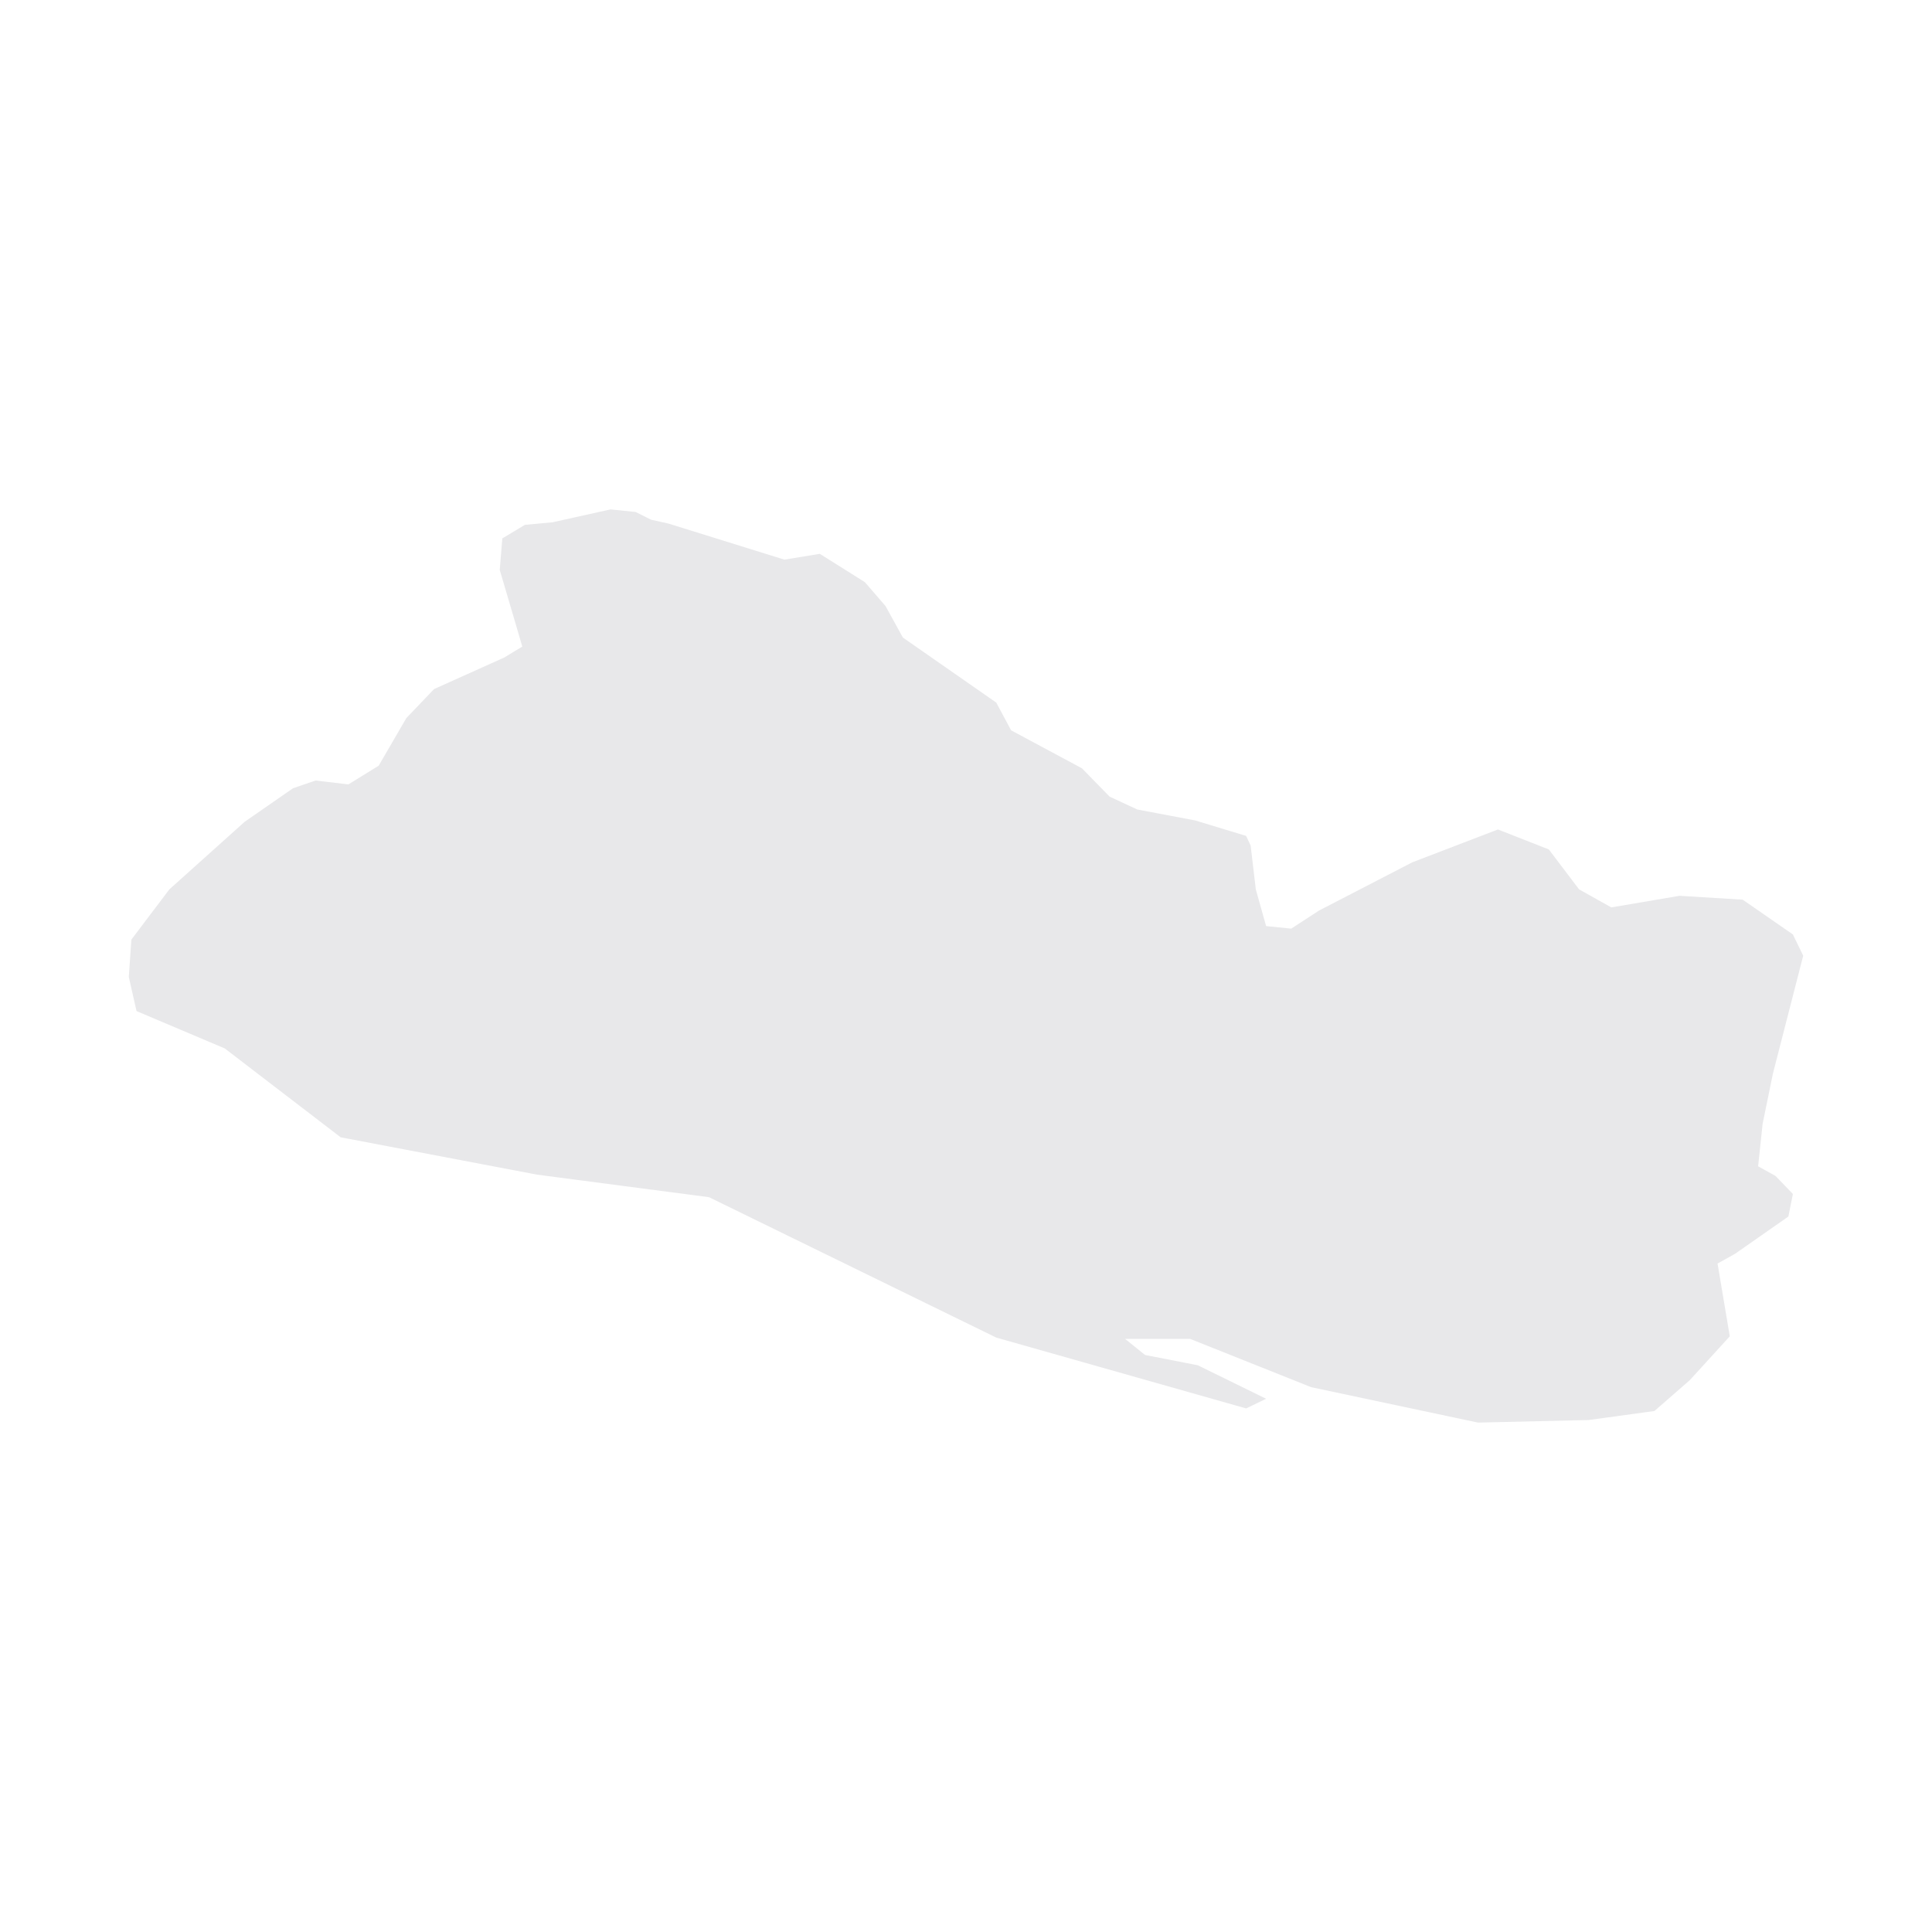
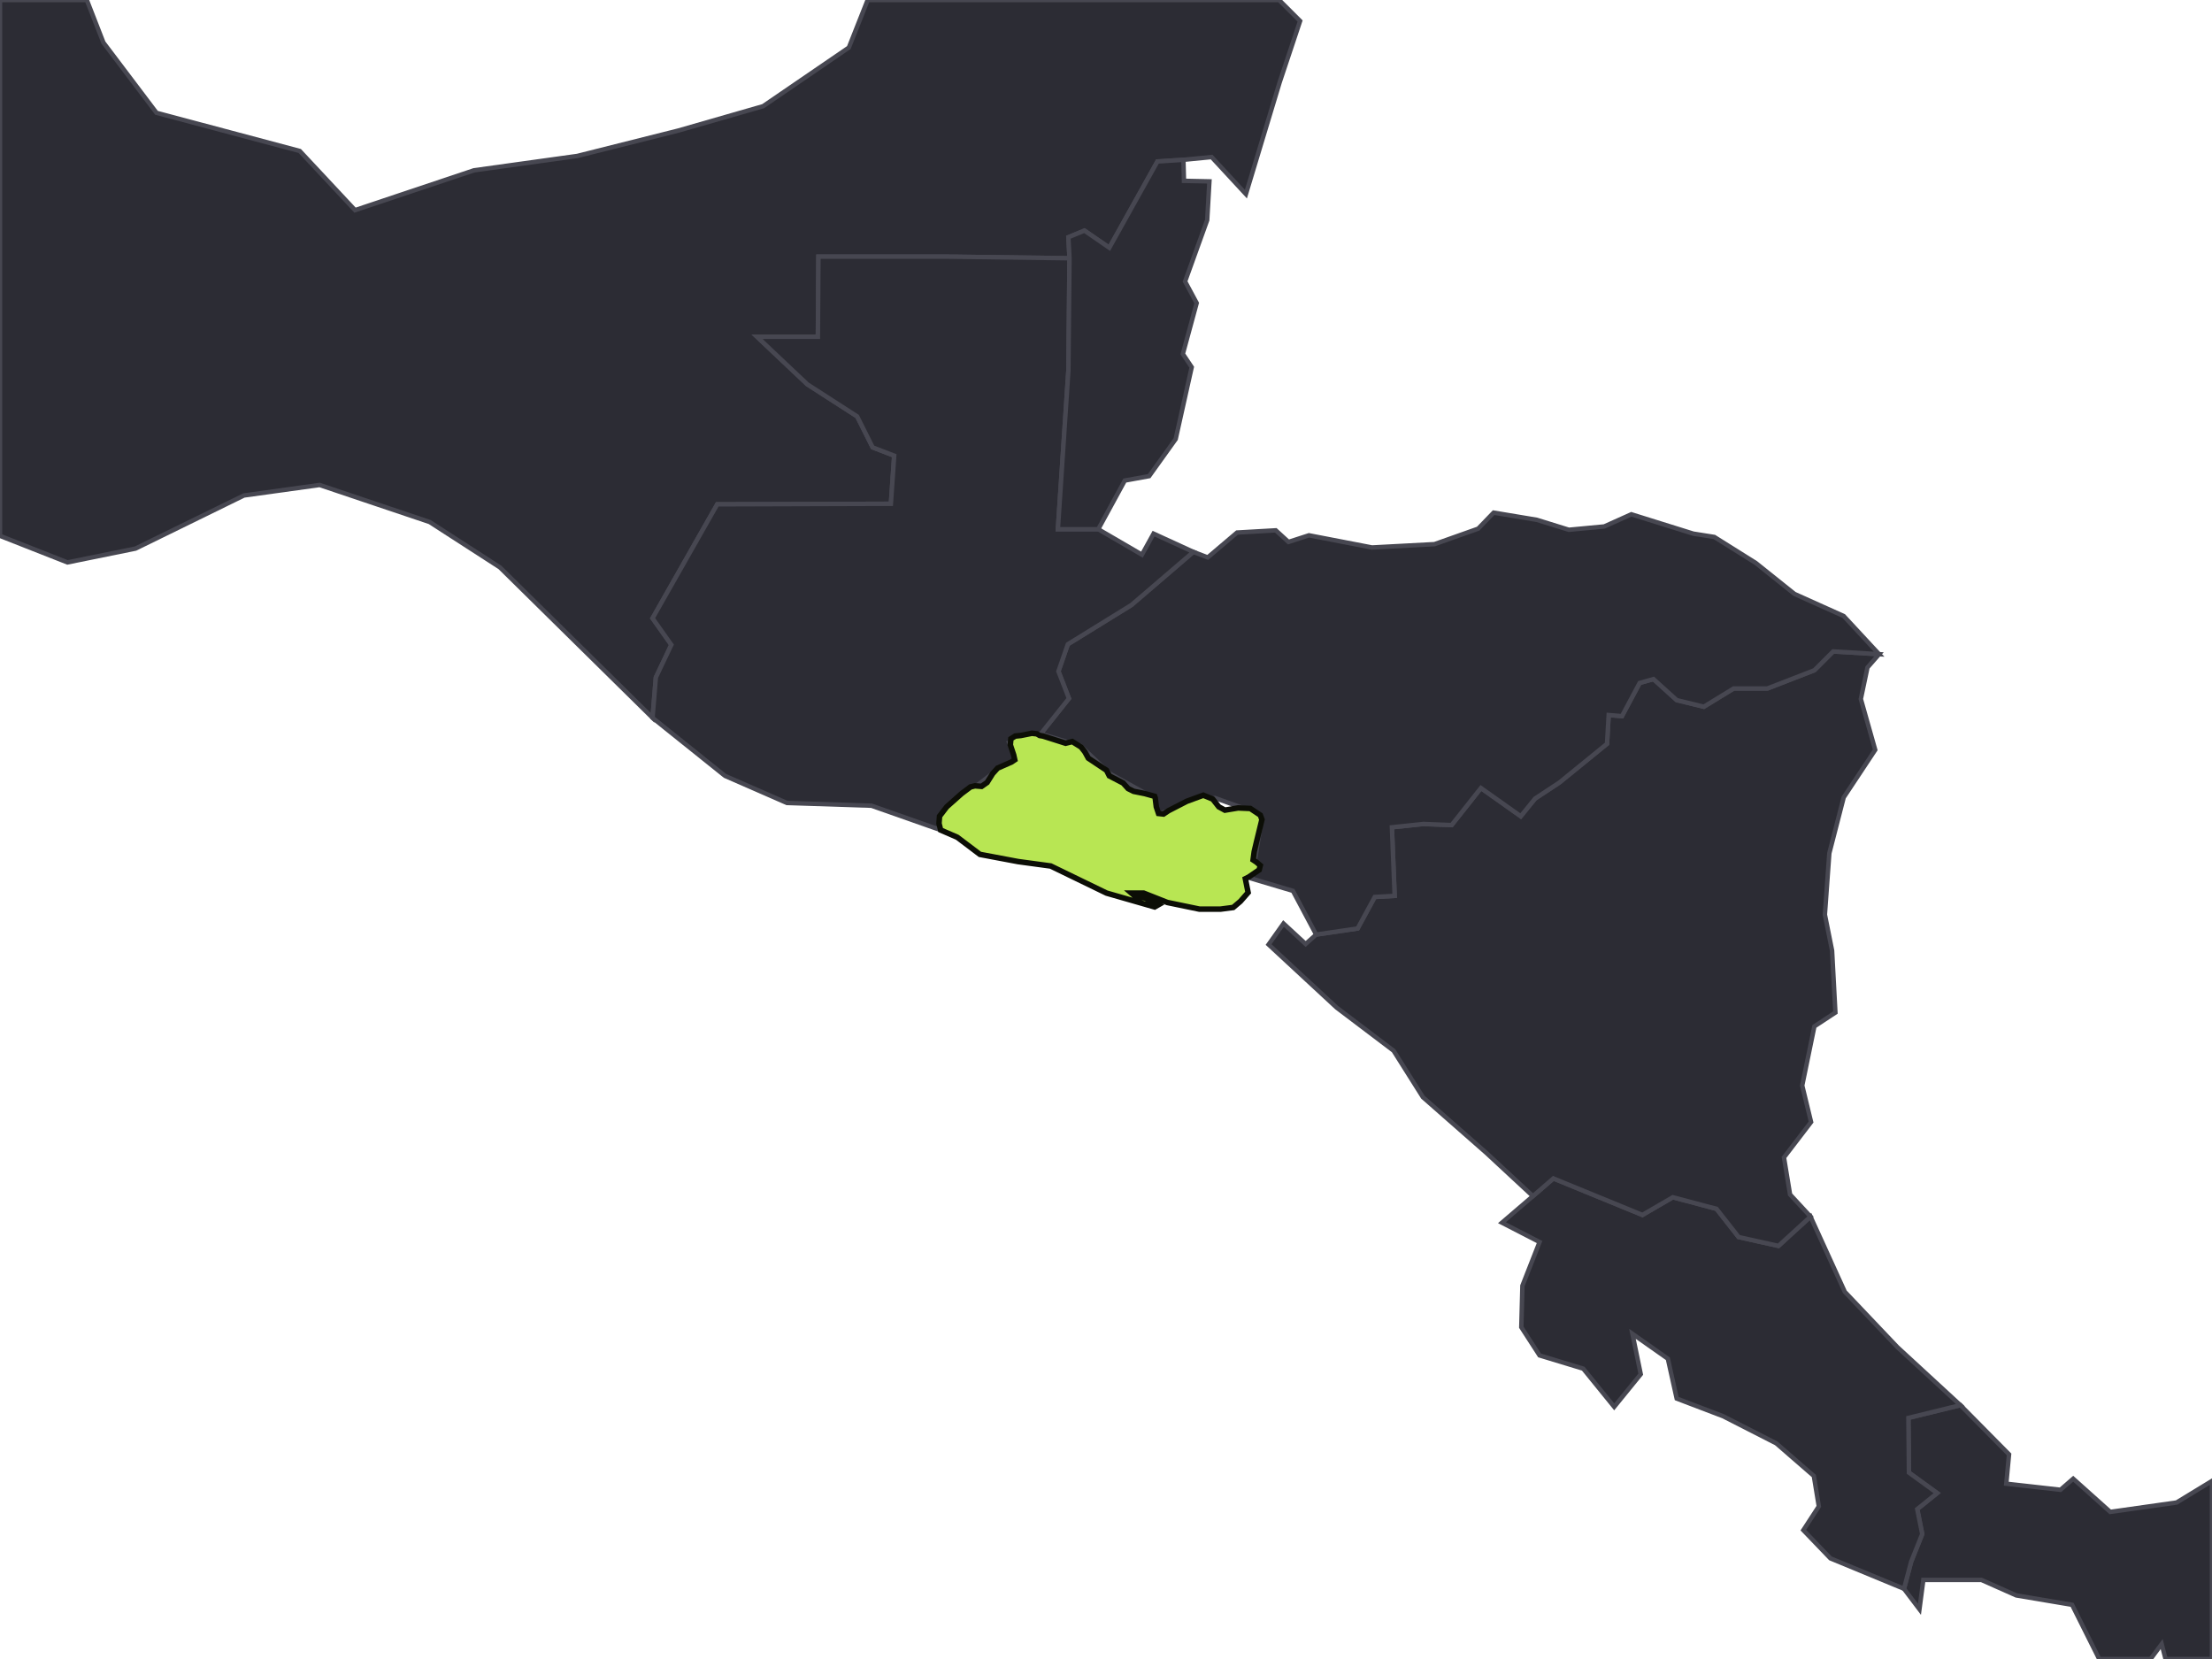
- <svg xmlns="http://www.w3.org/2000/svg" viewBox="0 0 300 300">
-   <path fill="#e8e8ea" d="M101.1,80.7L103.8,81.3L121.8,86.9L127.3,86L134.3,90.4L137.5,94.1L140.2,99L154.7,109.1L157,113.4L168,119.3L172.3,123.7L176.6,125.7L185.6,127.4L193.5,129.8L194.2,131.3L195,138.1L196.6,143.8L200.5,144.2L204.8,141.4L219.3,133.9L232.6,128.8L240.5,131.9L245.2,138.1L250.2,140.9L260.8,139.1L270.6,139.7L278.4,145.1L280,148.4L275.3,166.7L273.7,174.5L273,181.1L275.7,182.6L278.4,185.4L277.7,188.9L269.4,194.7L266.7,196.2L268.6,207.5L262.4,214.3L256.9,219.1L246.7,220.5L229.5,220.9L203.6,215.4L184.8,207.9L174.7,207.9L177.8,210.4L186,212L196.6,217.2L193.5,218.7L154.7,207.7L110.1,185.9L83.4,182.4L52.9,176.6L34.9,162.8L21.2,157L20,151.7L20.4,145.9L26.3,138.1L38,127.6L45.5,122.4L49,121.2L54.1,121.8L58.8,118.9L63.1,111.5L67.4,107L78.3,102.1L81.1,100.4L79.9,96.3L77.6,88.5L78,83.6L81.5,81.5L85.8,81.1L94.8,79.1L98.7,79.5Z" />
+ <svg xmlns="http://www.w3.org/2000/svg" viewBox="0 0 400 300">
+   <path d="M15.7,0L18.7,7.7L28.3,20.4L54.2,27.3L64.2,38L85.7,30.8L104.4,28.2L122.7,23.6L138,19.2L153.5,8.6L156.9,0L231.3,0L231.3,0L235.1,3.8L231.4,14.9L225.3,35.1L219.1,28.4L214,28.9L209.3,29.2L200.6,44.8L196.1,41.7L193.2,42.9L193.4,46.7L170.8,46.4L148,46.4L147.9,60.9L136.9,60.9L146,69.5L155,75.3L157.8,80.9L161.7,82.4L161.1,91.1L129.7,91.2L118,111.8L121.4,116.6L118.6,122.5L118,129.8L90.4,102.6L77.7,94.4L57.8,87.7L44.1,89.6L24.5,99.2L12.2,101.7L0,96.9L0,0Z" fill="#2c2c34" stroke="#474751" stroke-width="0.8" />
+   <path d="M391.6,300L390.9,297.3L388.9,300L379.6,300L379.6,300L374.7,290.2L364.6,288.5L358.3,285.7L347.8,285.7L347.1,291L344.3,287.3L345.6,282.4L347.6,277.4L346.7,272.9L350.3,270L345.2,266.3L345.1,256.4L354.5,254.1L363.3,263L362.8,268.3L372.6,269.4L374.9,267.4L381.6,273.4L393.6,271.7L400,267.8L400,300Z" fill="#2c2c34" stroke="#474751" stroke-width="0.8" />
+   <path d="M354.5,254.1L345.1,256.4L345.2,266.3L350.3,270L346.7,272.9L347.6,277.4L345.6,282.4L344.3,287.3L331,281.8L326.1,276.7L328.9,272.4L328,266.9L321.2,261L311.6,256.1L303.2,252.9L301.6,245.7L295.2,241.2L296.7,248.5L291.9,254.4L286.3,247.5L278.4,245.1L275.1,240L275.3,232.5L278.4,224.6L271.6,221.1L277.2,216.3L280.9,213.1L297,219.7L302.5,216.5L310.4,218.6L314.4,223.7L321.6,225.3L327.4,220L333.6,233.6L343.1,243.6Z" fill="#2c2c34" stroke="#474751" stroke-width="0.8" />
+   <path d="M327.4,220L321.6,225.3L314.4,223.7L310.4,218.6L302.5,216.5L297,219.7L280.9,213.1L277.2,216.3L268.8,208.5L257.3,198.4L252,190L241.7,182.2L229.4,170.8L232.1,167L236.1,170.7L238,169L245.5,167.9L248.6,162.2L252.2,162L251.7,149.6L257.4,149L262.5,149.2L267.8,142.5L275,147.6L277.6,144.4L282,141.5L290.6,134.5L290.9,129.3L293.3,129.5L296.5,123.5L299,122.8L303.2,126.6L308.1,127.8L313.5,124.5L319.6,124.5L328.1,121.2L331.5,117.8L339.8,118.3L337.7,120.7L336.5,126.4L339.1,135.6L333.4,144.2L330.8,154.3L330,165.4L331.3,171.9L331.9,183.1L328.1,185.6L325.9,196.3L327.5,202.9L322.6,209.3L323.7,216Z" fill="#2c2c34" stroke="#474751" stroke-width="0.8" />
+   <path d="M339.8,118.3L331.5,117.8L328.1,121.2L319.6,124.5L313.5,124.5L308.1,127.8L303.2,126.6L299,122.8L296.5,123.5L293.3,129.5L290.9,129.3L290.6,134.5L282,141.5L277.6,144.4L275,147.6L267.8,142.5L262.5,149.2L257.4,149L251.7,149.6L252.2,162L248.6,162.2L245.5,167.9L238,169L233.8,161.1L226.4,158.9L228,148.9L224.7,146.1L219.7,144.3L208.9,147.3L208.1,144L200.7,139.9L195.4,134.9L188.2,132.7L193.3,126.3L191.4,121.4L193.1,116.5L204.6,109.4L215.8,99.8L218.4,100.8L223.7,96.3L230.7,95.9L233,98L236.7,96.8L248.1,99L259.4,98.4L267.3,95.6L270.1,92.7L277.9,94L283.7,95.8L290.1,95.2L295,93L306.2,96.5L310,97.1L317.5,101.8L324.5,107.4L333.4,111.4Z" fill="#2c2c34" stroke="#474751" stroke-width="0.8" />
+   <path d="M118,129.8L118.6,122.5L121.4,116.6L118,111.8L129.7,91.2L161.1,91.1L161.7,82.4L157.8,80.9L155,75.3L146,69.5L136.9,60.9L147.9,60.9L148,46.4L170.8,46.4L193.4,46.7L193.2,67L191.3,95.7L198.6,95.7L206.5,100.3L208.6,96.5L215.8,99.8L204.6,109.4L193.1,116.5L191.4,121.4L193.3,126.3L188.2,132.7L182.5,134.3L183.8,137.3L179.2,140.1L170.9,146.4L170.1,150.1L157.6,145.7L142.3,145.2L131.1,140.3Z" fill="#2c2c34" stroke="#474751" stroke-width="0.8" />
+   <path d="M193.4,46.7L193.2,42.9L196.1,41.7L200.6,44.8L209.3,29.2L214,28.9L214.1,32.7L218.7,32.8L218.3,39.8L214.3,50.9L216.4,54.8L213.9,64L215.5,66.4L212.6,79.4L207.8,86.1L203.4,86.9L198.6,95.7L191.3,95.7L193.2,67Z" fill="#2c2c34" stroke="#474751" stroke-width="0.8" />
+   <path d="M188,133L188.6,133.1L192.7,134.4L193.9,134.1L195.5,135.1L196.2,136L196.8,137.1L200.1,139.3L200.6,140.3L203.1,141.6L204,142.6L205,143.1L207,143.5L208.8,144L208.9,144.3L209.1,145.9L209.5,147.1L210.4,147.2L211.3,146.6L214.6,144.9L217.6,143.8L219.3,144.5L220.4,145.9L221.5,146.5L223.9,146.1L226.1,146.2L227.9,147.4L228.2,148.2L227.2,152.3L226.8,154L226.6,155.5L227.2,155.9L227.9,156.5L227.7,157.3L225.8,158.6L225.2,158.9L225.7,161.4L224.3,163L223,164.1L220.7,164.4L216.9,164.4L211.1,163.2L206.8,161.5L204.6,161.5L205.3,162.1L207.1,162.4L209.5,163.6L208.8,164L200.1,161.5L190,156.6L184.1,155.8L177.2,154.5L173.1,151.4L170.1,150.1L169.8,148.9L169.9,147.6L171.2,145.9L173.9,143.5L175.5,142.3L176.3,142.1L177.5,142.2L178.5,141.5L179.5,139.9L180.4,138.9L182.9,137.8L183.5,137.4L183.3,136.5L182.7,134.7L182.8,133.6L183.6,133.1L184.6,133L186.6,132.6L187.5,132.7Z" fill="#b8e653" stroke="#0c0e06" stroke-width="1" />
</svg>
